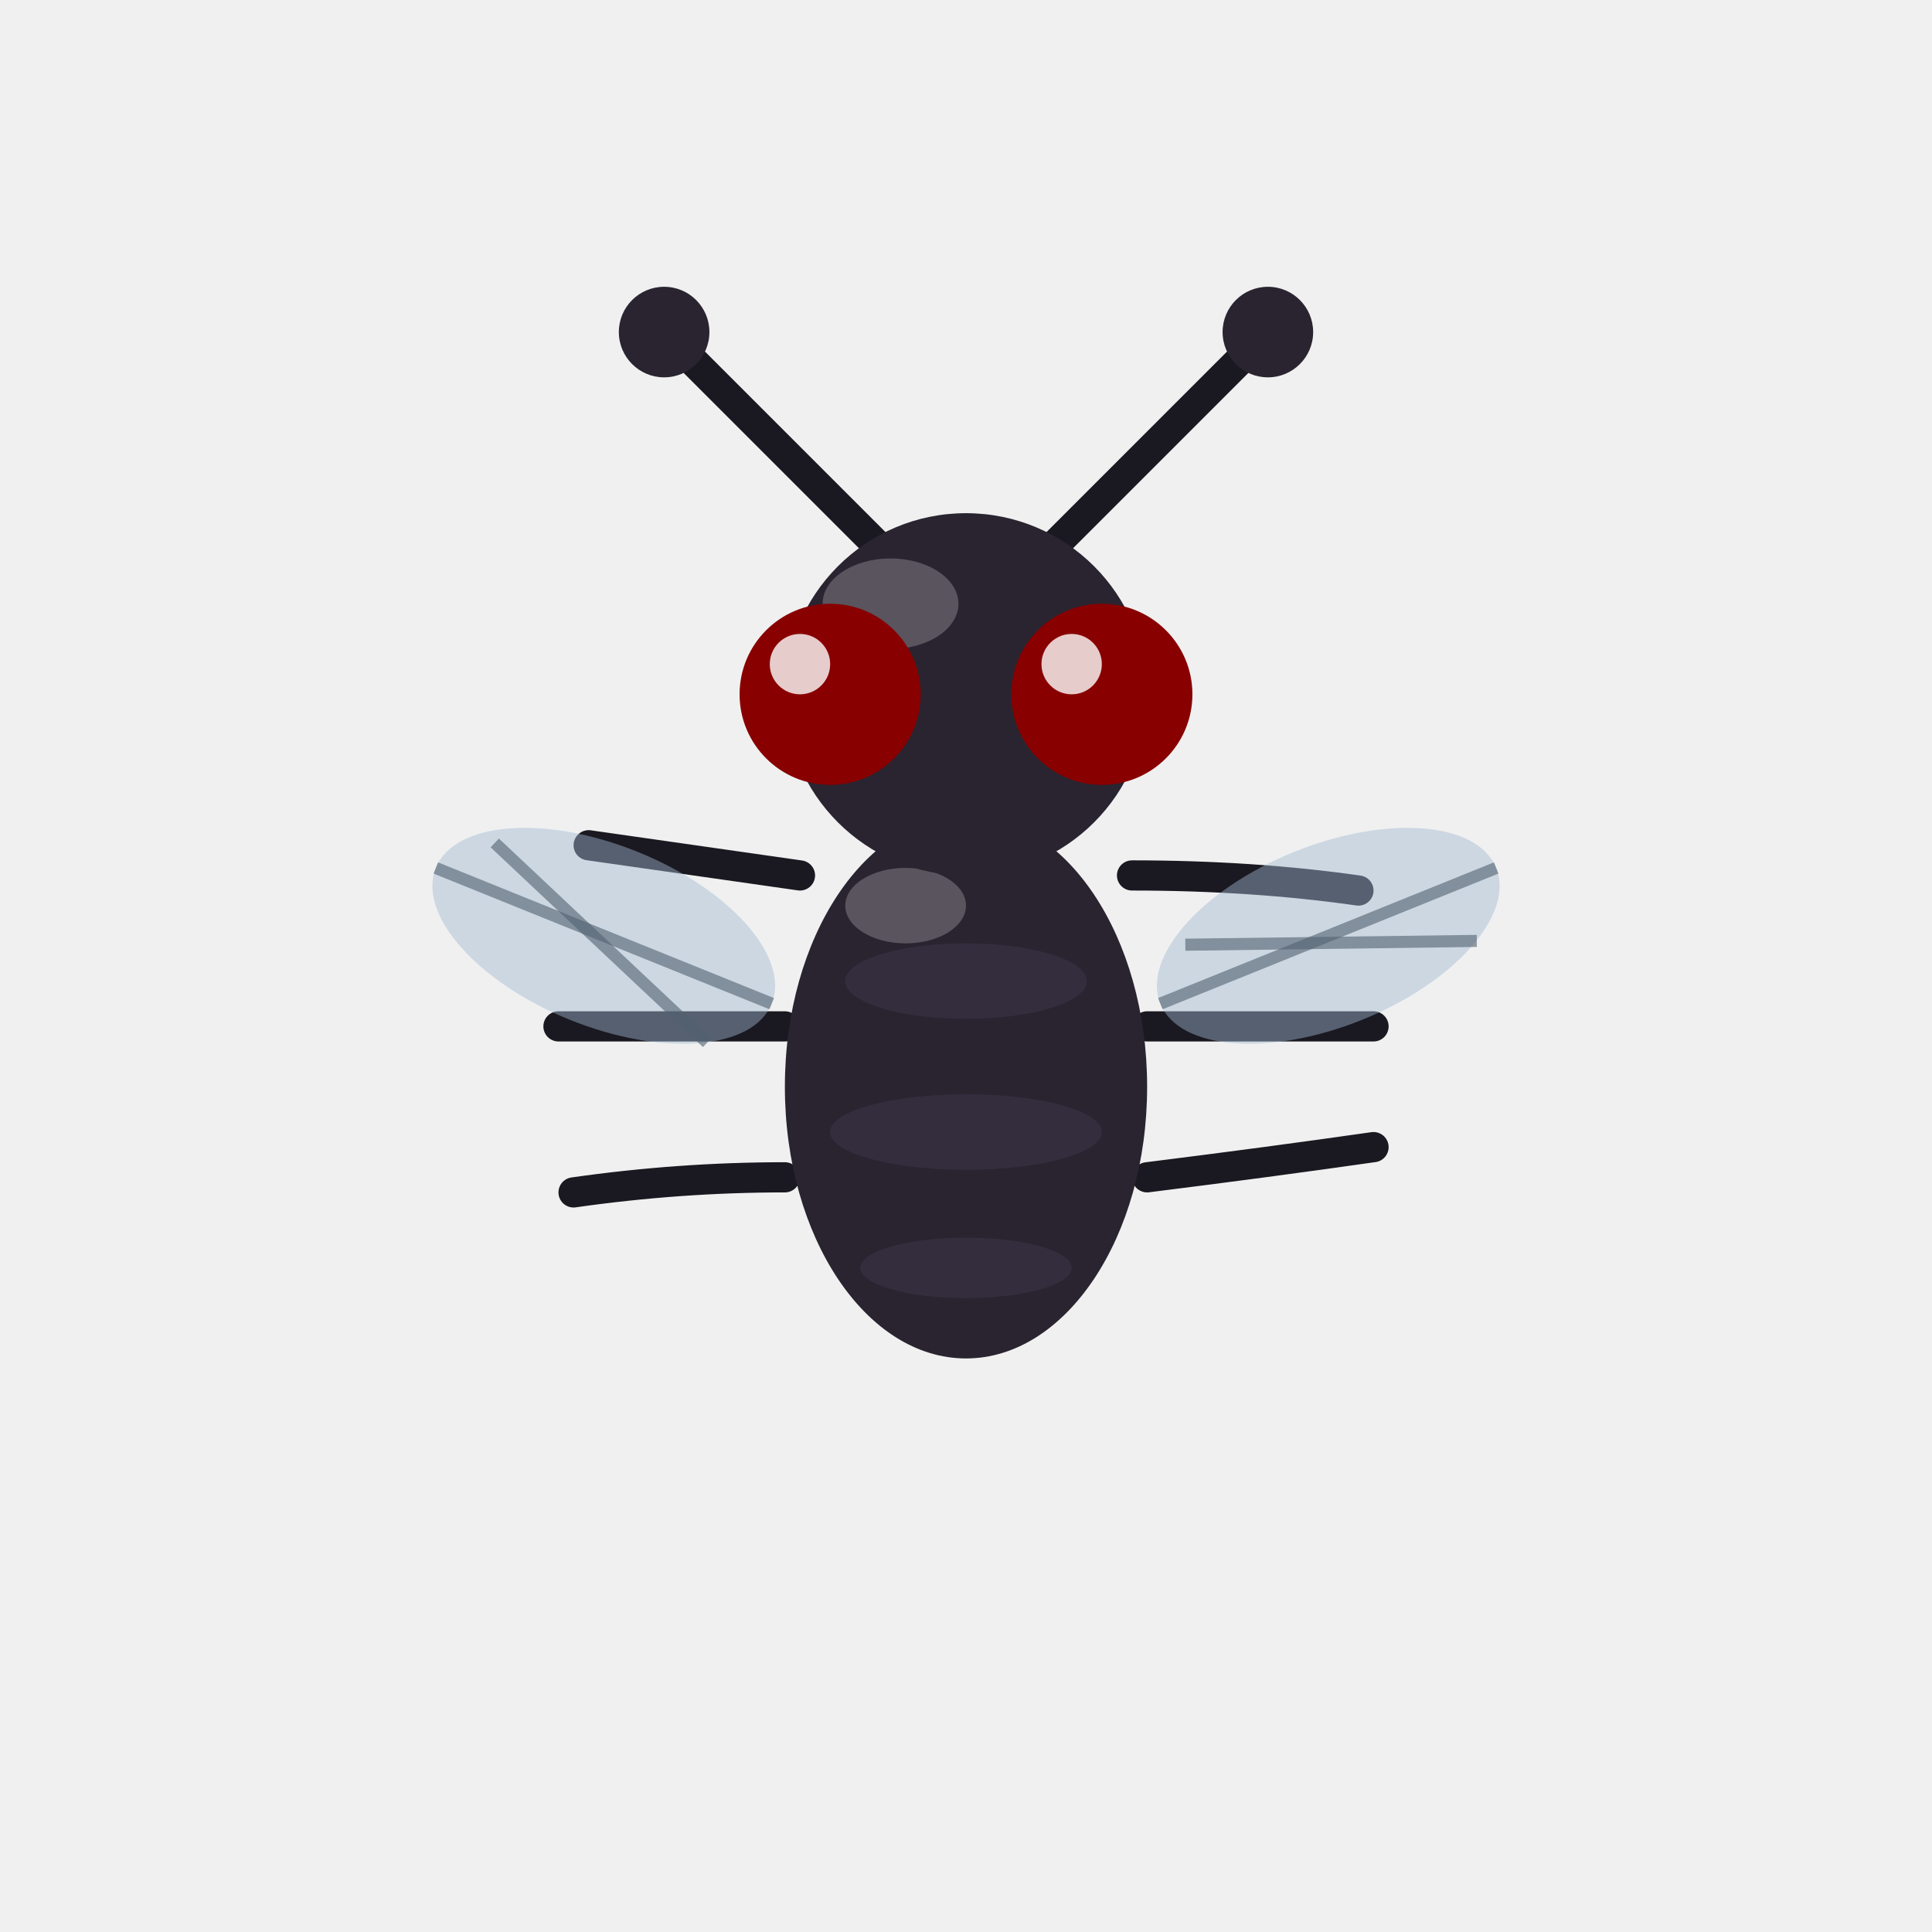
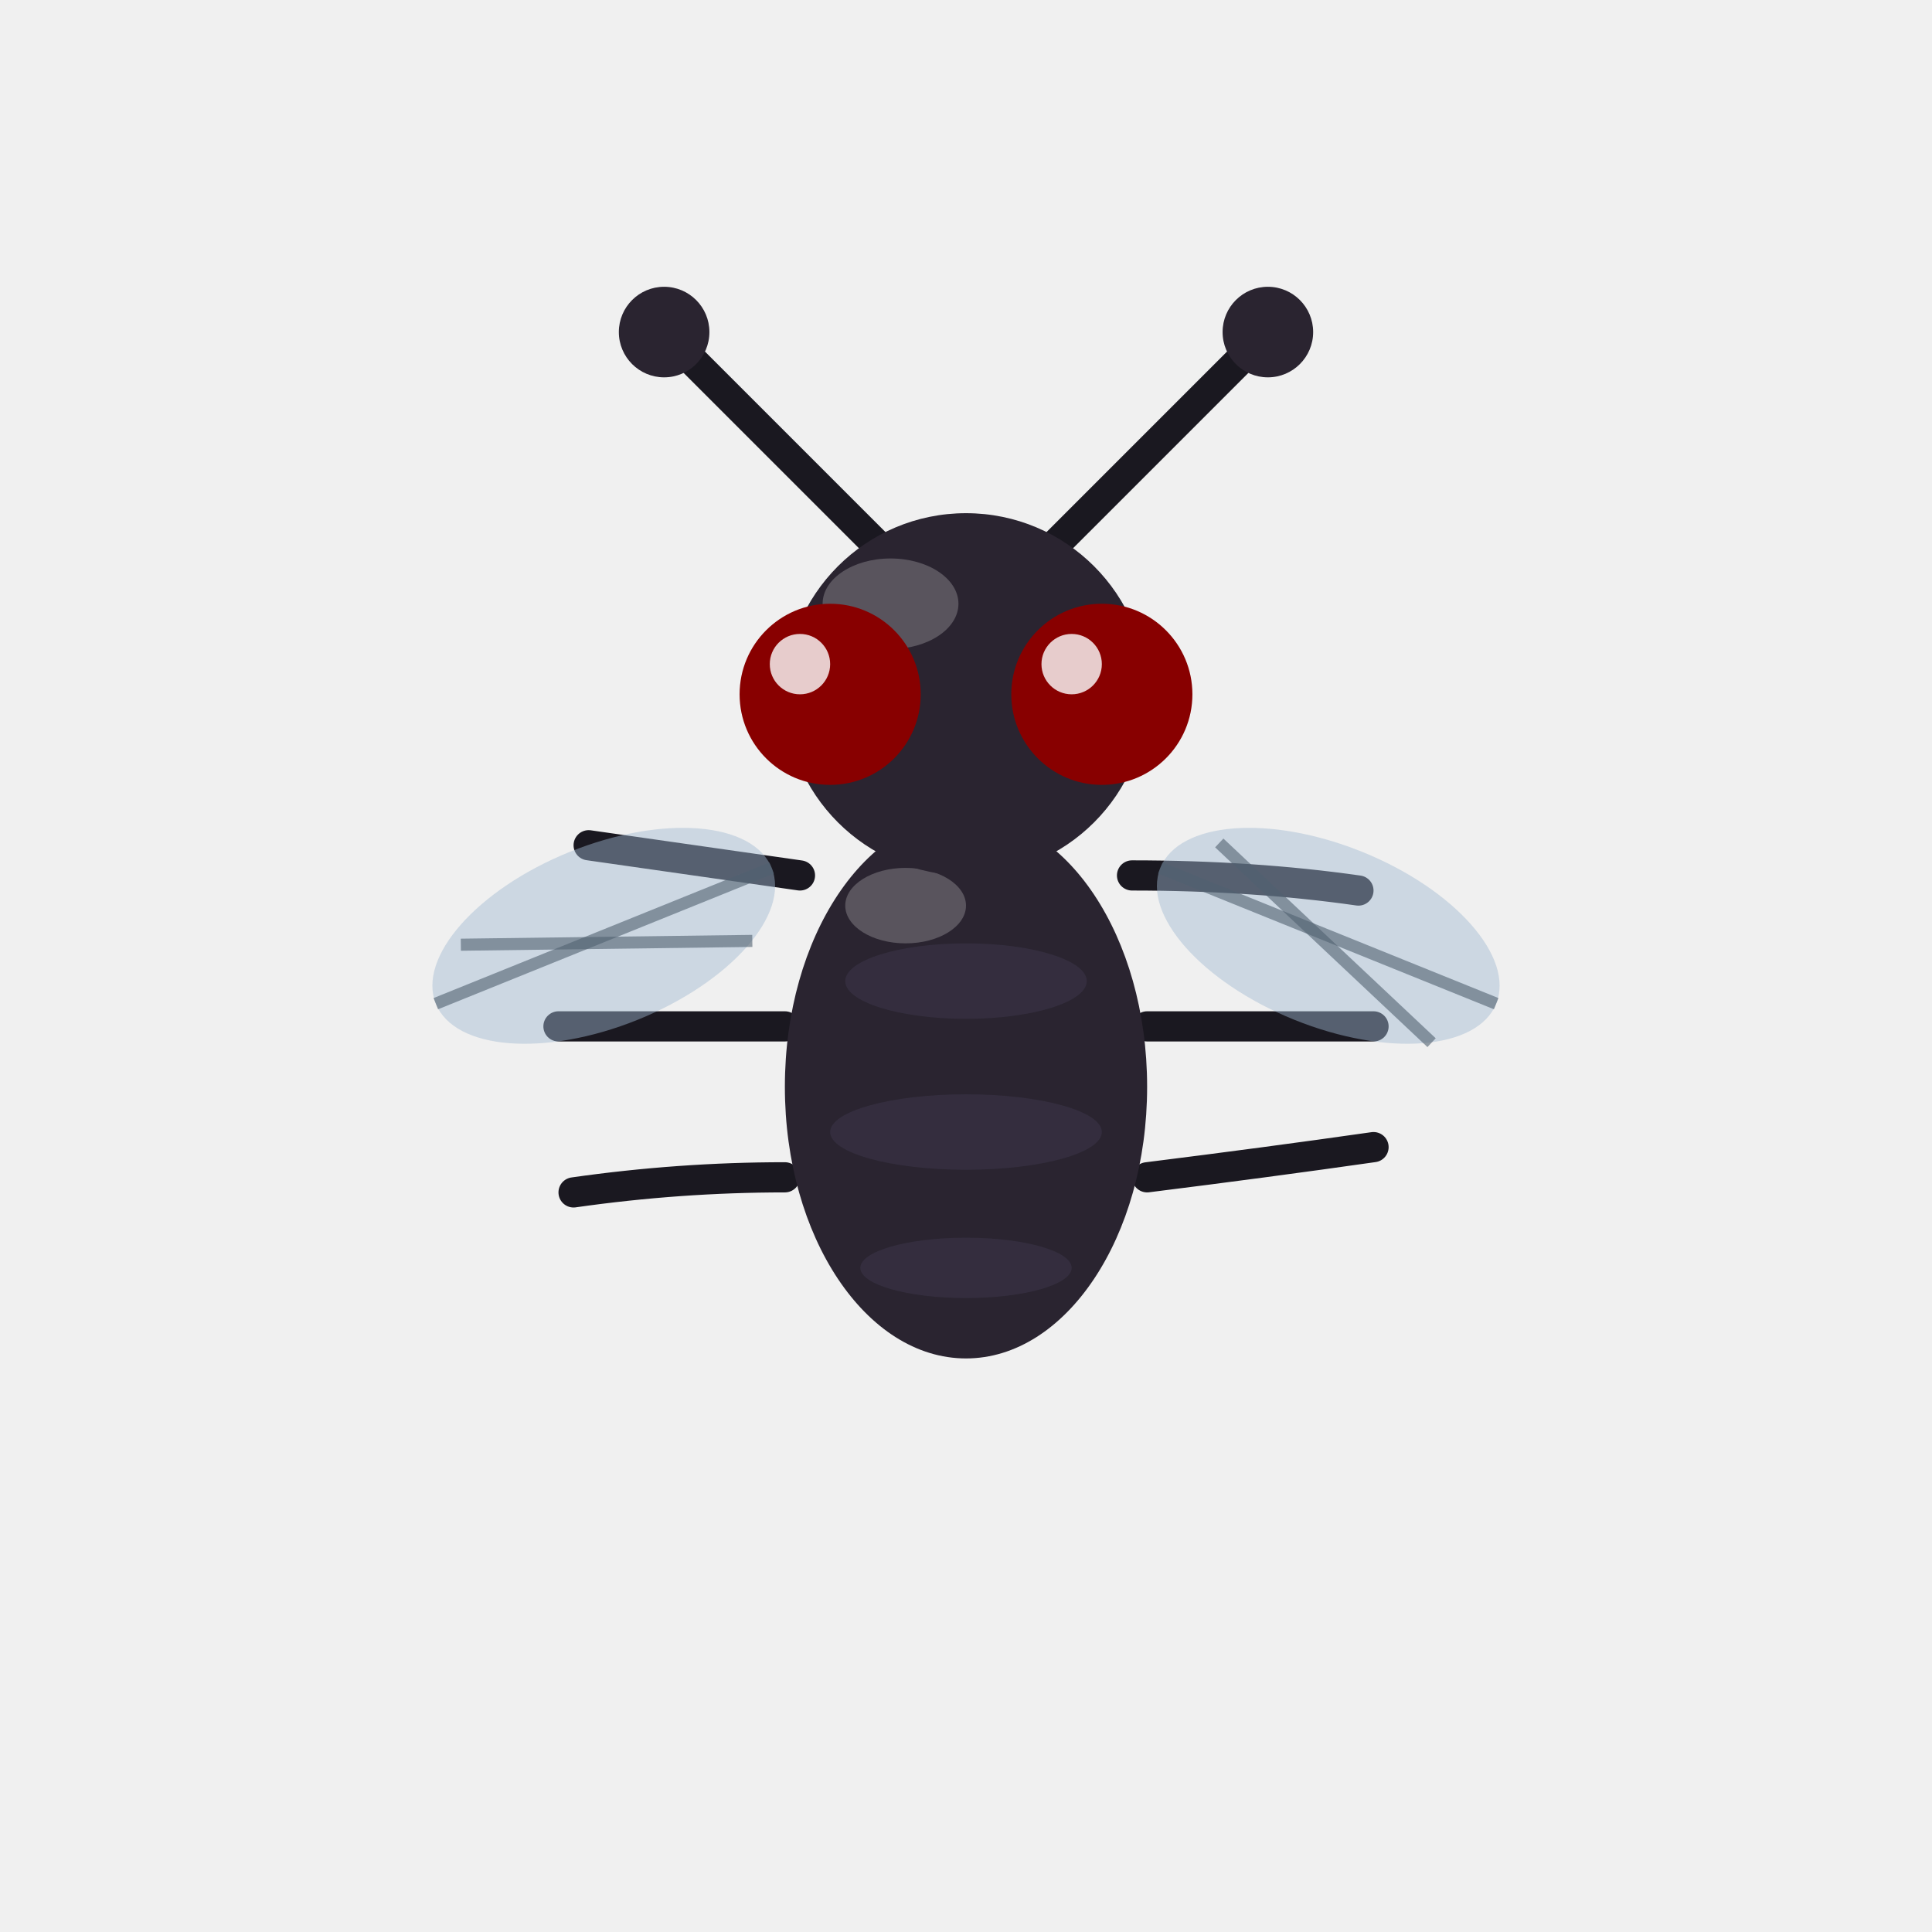
<svg xmlns="http://www.w3.org/2000/svg" width="128" height="128" viewBox="0 0 128 128">
  <path d="M 53 58 Q 46 57 39 56" stroke="#1A1820" stroke-width="2.0" stroke-linecap="round" fill="none" />
  <path d="M 52 68 Q 44 68 37 68" stroke="#1A1820" stroke-width="2.0" stroke-linecap="round" fill="none" />
  <path d="M 52 78 Q 45 78 38 79" stroke="#1A1820" stroke-width="2.0" stroke-linecap="round" fill="none" />
  <path d="M 75 58 Q 83 58 90 59" stroke="#1A1820" stroke-width="2.0" stroke-linecap="round" fill="none" />
  <path d="M 76 68 Q 84 68 91 68" stroke="#1A1820" stroke-width="2.0" stroke-linecap="round" fill="none" />
  <path d="M 76 78 Q 84 77 91 76" stroke="#1A1820" stroke-width="2.0" stroke-linecap="round" fill="none" />
  <path d="M 58 36 Q 50 28 44 22" stroke="#1A1820" stroke-width="2.0" stroke-linecap="round" fill="none" />
  <path d="M 70 36 Q 78 28 84 22" stroke="#1A1820" stroke-width="2.0" stroke-linecap="round" fill="none" />
  <circle cx="44" cy="22" r="3" fill="#2A2430" />
  <circle cx="84" cy="22" r="3" fill="#2A2430" />
-   <g transform="rotate(22, 40, 62)">
+   <g transform="rotate(-22, 40, 62)">
    <ellipse cx="40" cy="62" rx="12" ry="6" fill="#A0B8D0" opacity="0.45" />
    <line x1="28" y1="62" x2="52" y2="62" stroke="#506070" stroke-width="0.8" opacity="0.60" />
    <line x1="31" y1="59" x2="49" y2="66" stroke="#506070" stroke-width="0.8" opacity="0.60" />
  </g>
-   <g transform="rotate(-22, 88, 62)">
+   <g transform="rotate(22, 88, 62)">
    <ellipse cx="88" cy="62" rx="12" ry="6" fill="#A0B8D0" opacity="0.45" />
    <line x1="76" y1="62" x2="100" y2="62" stroke="#506070" stroke-width="0.8" opacity="0.60" />
    <line x1="79" y1="59" x2="97" y2="66" stroke="#506070" stroke-width="0.8" opacity="0.60" />
  </g>
  <ellipse cx="64" cy="72" rx="12" ry="18" fill="#2A2430" />
  <ellipse cx="64" cy="65" rx="8" ry="2.5" fill="#3A3448" opacity="0.60" />
  <ellipse cx="64" cy="75" rx="9" ry="2.5" fill="#3A3448" opacity="0.60" />
  <ellipse cx="64" cy="84" rx="7" ry="2" fill="#3A3448" opacity="0.60" />
  <ellipse cx="60" cy="60" rx="4" ry="2.5" fill="white" opacity="0.22" />
  <circle cx="64" cy="46" r="12" fill="#2A2430" />
  <ellipse cx="59" cy="40" rx="4.5" ry="3" fill="white" opacity="0.22" />
  <circle cx="55" cy="46" r="6" fill="#880000" />
  <circle cx="73" cy="46" r="6" fill="#880000" />
  <circle cx="53" cy="44" r="2" fill="white" opacity="0.80" />
  <circle cx="71" cy="44" r="2" fill="white" opacity="0.80" />
</svg>
